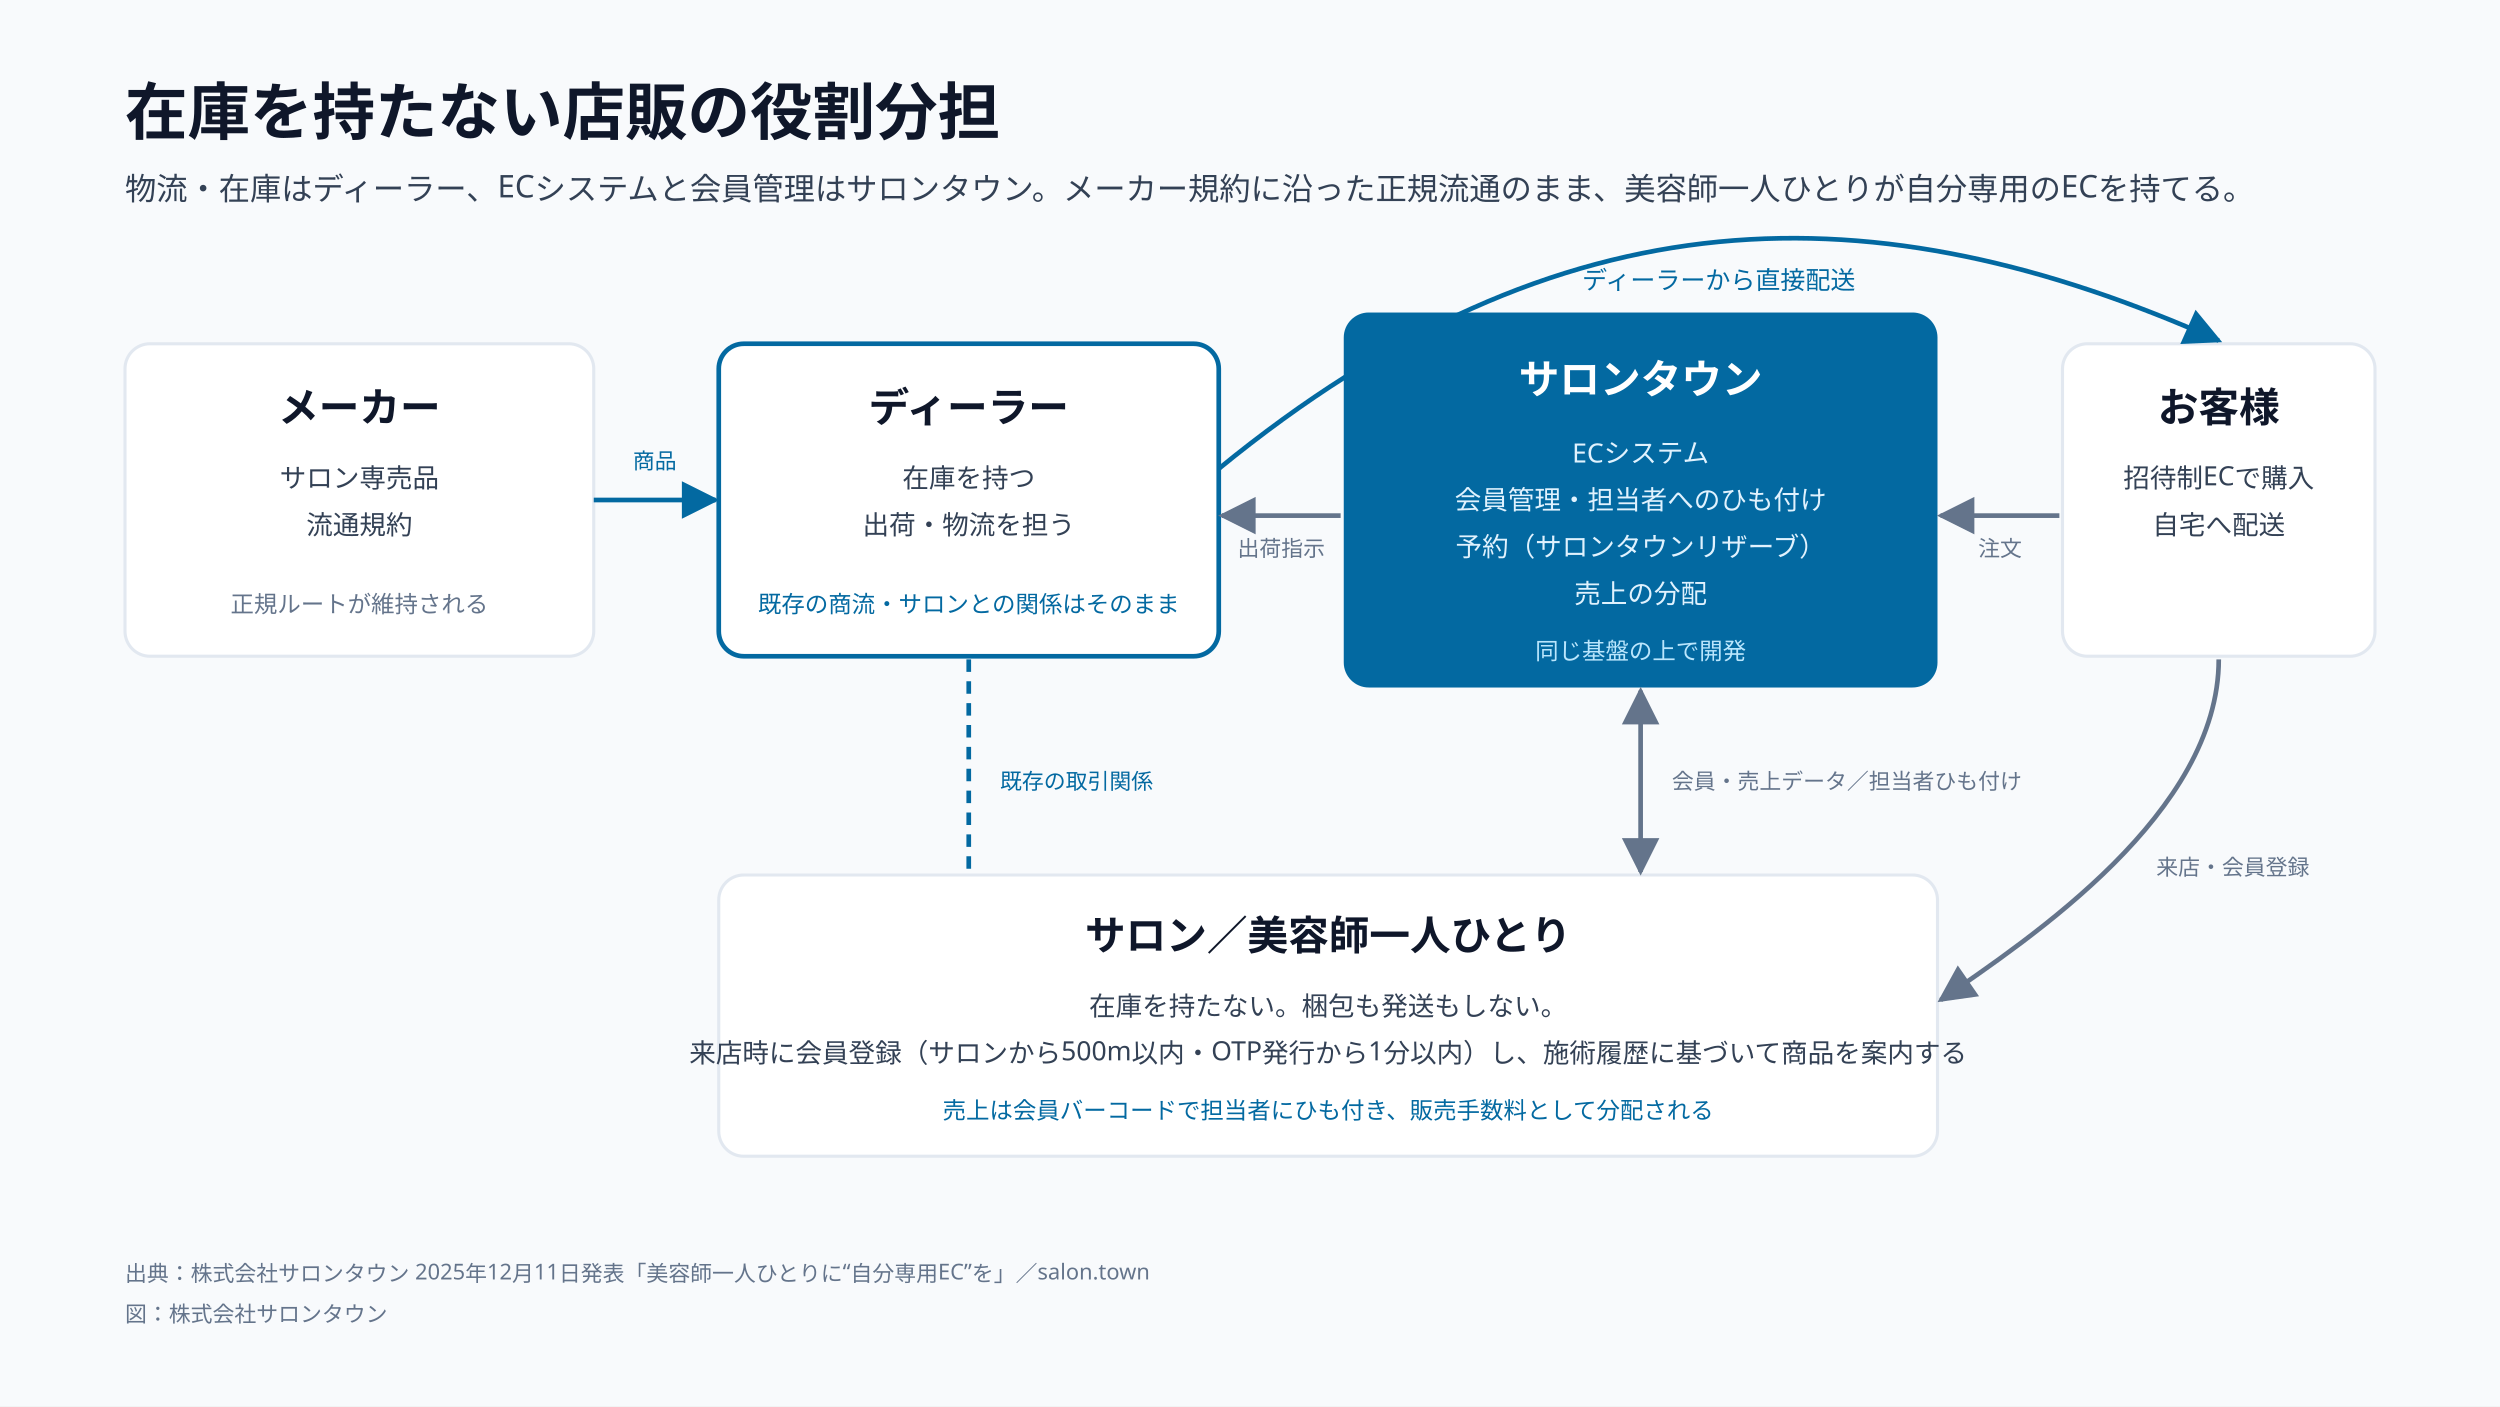
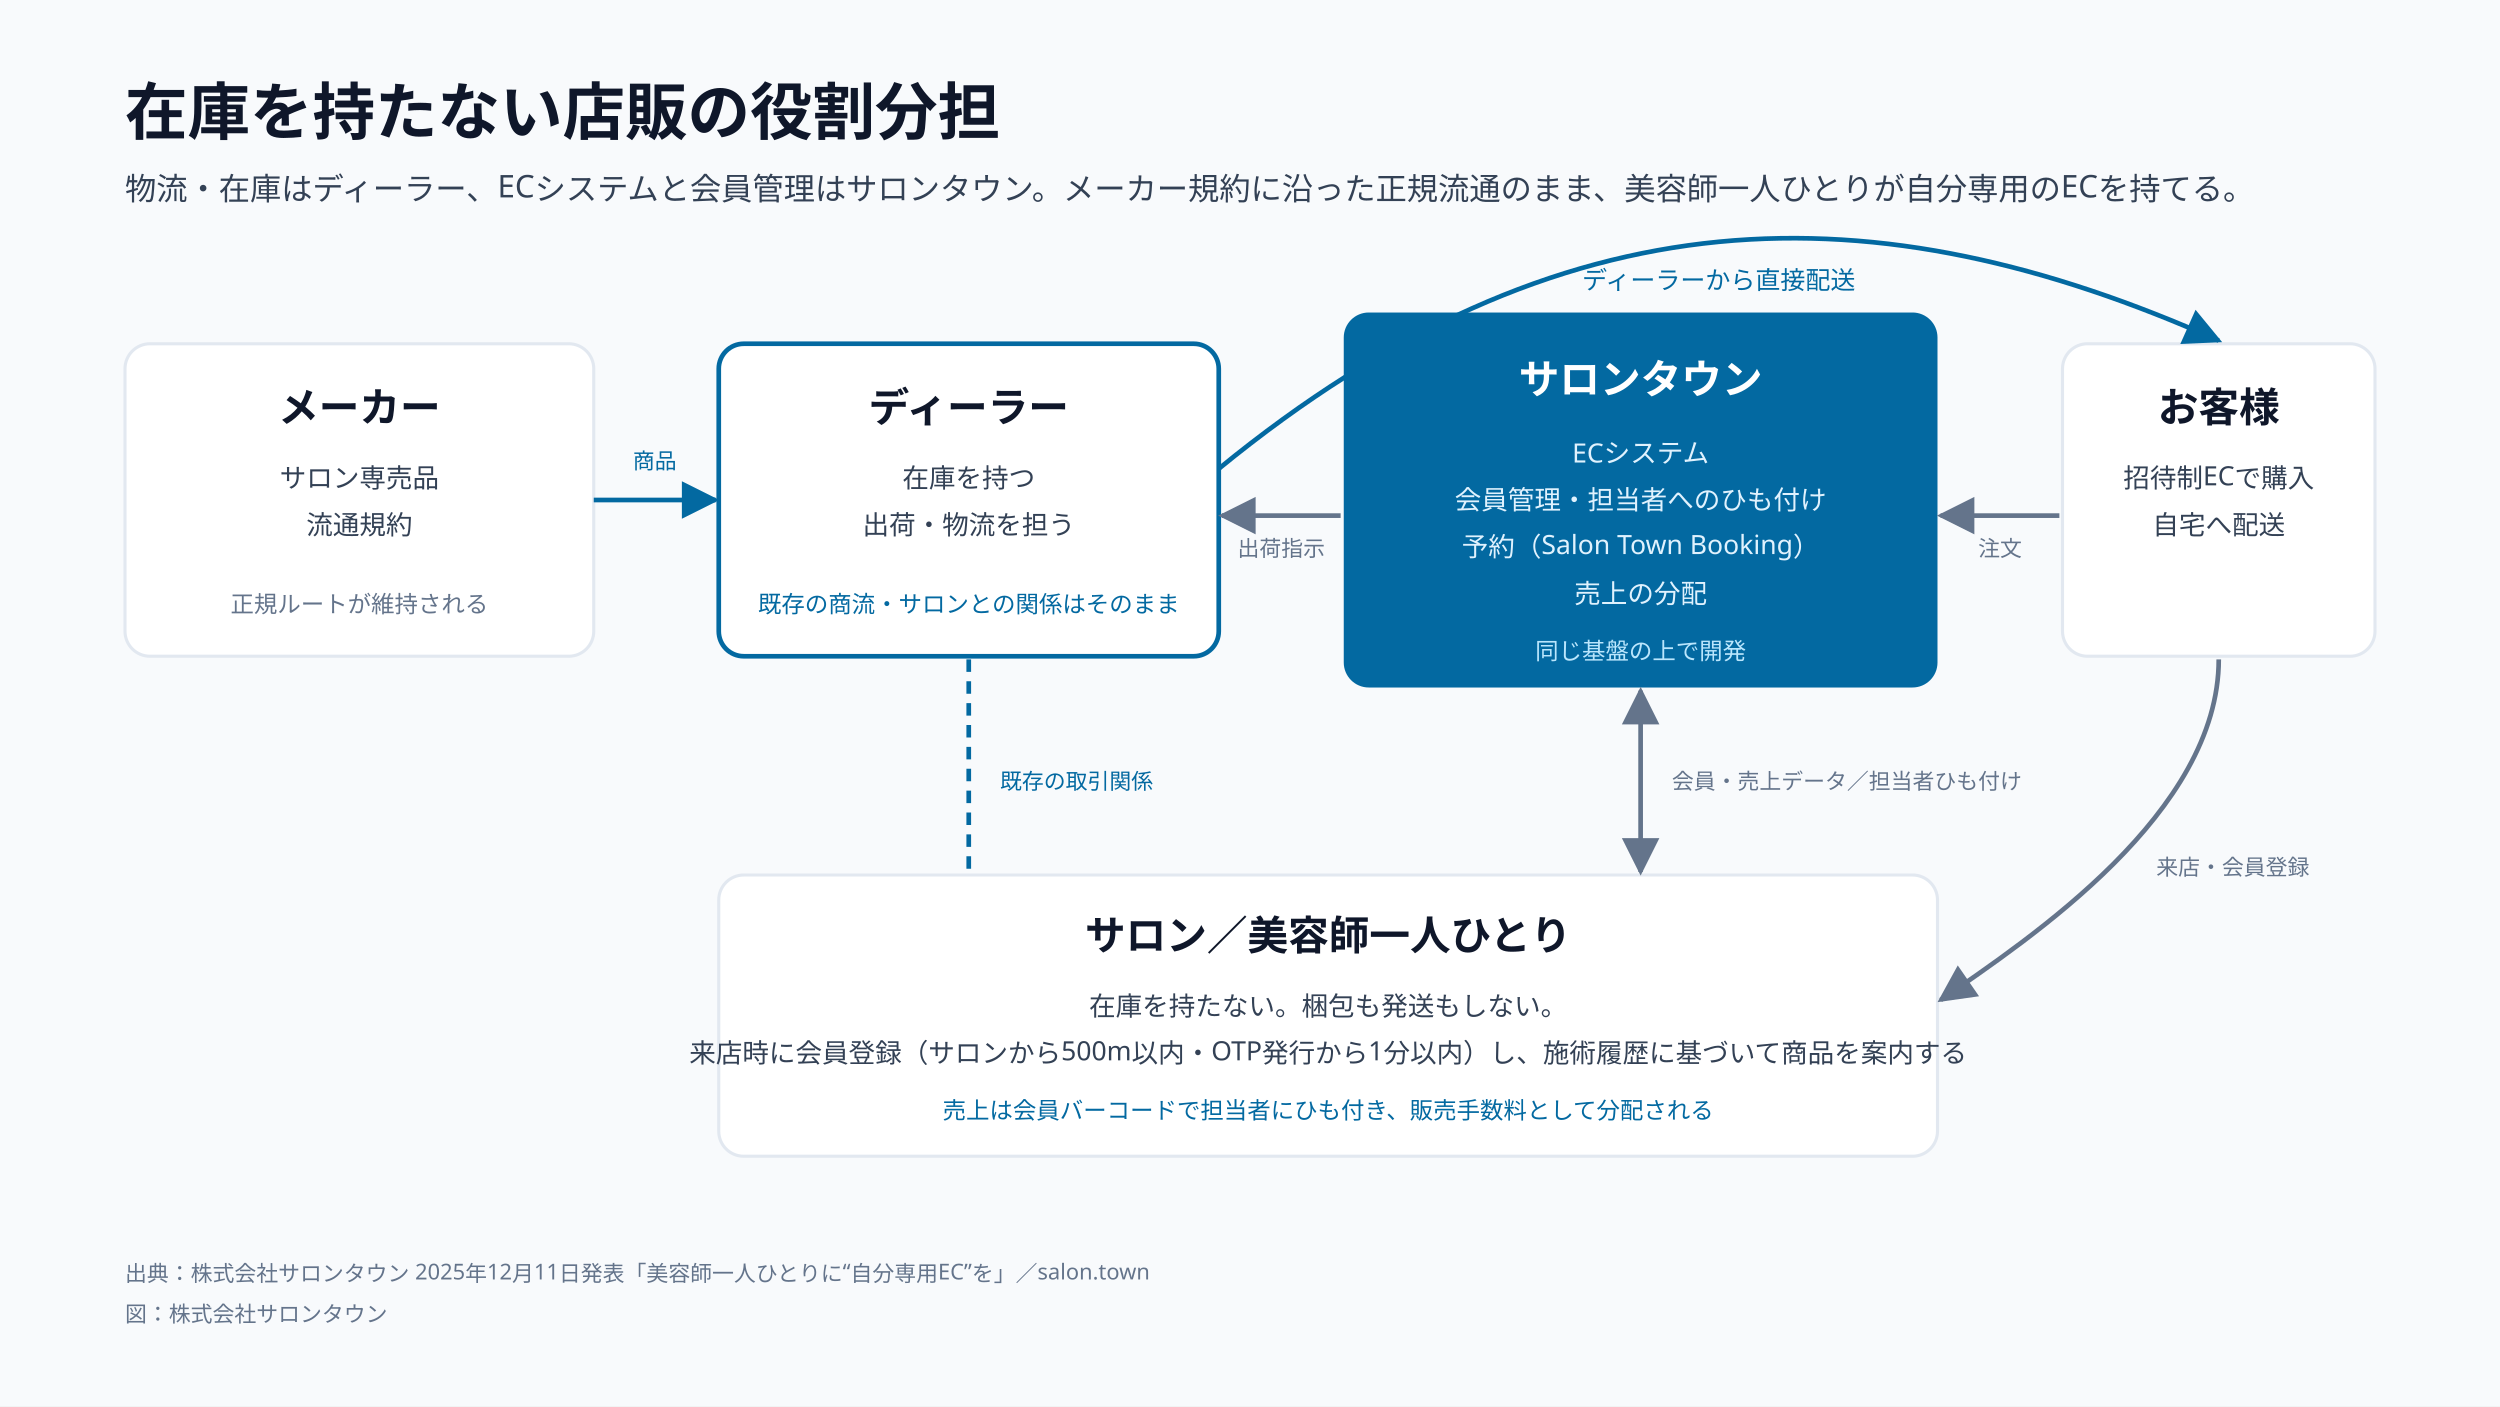
<svg xmlns="http://www.w3.org/2000/svg" width="1600" height="900" viewBox="0 0 1600 900" font-family="IPAPGothic, 'Noto Sans JP', sans-serif">
  <defs>
    <marker id="arr" viewBox="0 0 10 10" refX="9" refY="5" markerWidth="8" markerHeight="8" orient="auto-start-reverse">
      <path d="M0,0 L10,5 L0,10 z" fill="#0369A1" />
    </marker>
    <marker id="arrg" viewBox="0 0 10 10" refX="9" refY="5" markerWidth="8" markerHeight="8" orient="auto-start-reverse">
      <path d="M0,0 L10,5 L0,10 z" fill="#64748B" />
    </marker>
  </defs>
  <rect width="1600" height="900" fill="#F8FAFC" />
  <text x="80" y="86" font-size="40" font-weight="bold" fill="#0F172A">在庫を持たない店販の役割分担</text>
  <text x="80" y="128" font-size="20" fill="#334155">物流・在庫はディーラー、ECシステムと会員管理はサロンタウン。メーカー規約に沿った正規流通のまま、美容師一人ひとりが自分専用のECを持てる。</text>
  <g>
    <rect x="80" y="220" width="300" height="200" rx="16" fill="#FFFFFF" stroke="#E2E8F0" stroke-width="2" />
    <text x="230" y="270" font-size="26" font-weight="bold" fill="#0F172A" text-anchor="middle">メーカー</text>
    <text x="230" y="312" font-size="17" fill="#334155" text-anchor="middle">サロン専売品</text>
    <text x="230" y="342" font-size="17" fill="#334155" text-anchor="middle">流通規約</text>
    <text x="230" y="392" font-size="15" fill="#64748B" text-anchor="middle">正規ルートが維持される</text>
  </g>
  <g>
    <rect x="460" y="220" width="320" height="200" rx="16" fill="#FFFFFF" stroke="#0369A1" stroke-width="3" />
    <text x="620" y="270" font-size="26" font-weight="bold" fill="#0F172A" text-anchor="middle">ディーラー</text>
    <text x="620" y="312" font-size="17" fill="#334155" text-anchor="middle">在庫を持つ</text>
    <text x="620" y="342" font-size="17" fill="#334155" text-anchor="middle">出荷・物流を担う</text>
    <text x="620" y="392" font-size="15" fill="#0369A1" text-anchor="middle">既存の商流・サロンとの関係はそのまま</text>
  </g>
  <g>
    <rect x="860" y="200" width="380" height="240" rx="16" fill="#0369A1" />
    <text x="1050" y="252" font-size="26" font-weight="bold" fill="#FFFFFF" text-anchor="middle">サロンタウン</text>
    <text x="1050" y="296" font-size="17" fill="#E0F2FE" text-anchor="middle">ECシステム</text>
    <text x="1050" y="326" font-size="17" fill="#E0F2FE" text-anchor="middle">会員管理・担当者へのひも付け</text>
-     <text x="1050" y="356" font-size="17" fill="#E0F2FE" text-anchor="middle">予約（サロンタウンリザーブ）</text>
+     <text x="1050" y="356" font-size="17" fill="#E0F2FE" text-anchor="middle">予約（Salon Town Booking）</text>
    <text x="1050" y="386" font-size="17" fill="#E0F2FE" text-anchor="middle">売上の分配</text>
    <text x="1050" y="422" font-size="15" fill="#BAE6FD" text-anchor="middle">同じ基盤の上で開発</text>
  </g>
  <g>
    <rect x="1320" y="220" width="200" height="200" rx="16" fill="#FFFFFF" stroke="#E2E8F0" stroke-width="2" />
    <text x="1420" y="270" font-size="26" font-weight="bold" fill="#0F172A" text-anchor="middle">お客様</text>
    <text x="1420" y="312" font-size="17" fill="#334155" text-anchor="middle">招待制ECで購入</text>
    <text x="1420" y="342" font-size="17" fill="#334155" text-anchor="middle">自宅へ配送</text>
  </g>
  <g>
    <rect x="460" y="560" width="780" height="180" rx="16" fill="#FFFFFF" stroke="#E2E8F0" stroke-width="2" />
    <text x="850" y="608" font-size="26" font-weight="bold" fill="#0F172A" text-anchor="middle">サロン／美容師一人ひとり</text>
    <text x="850" y="650" font-size="17" fill="#334155" text-anchor="middle">在庫を持たない。梱包も発送もしない。</text>
    <text x="850" y="680" font-size="17" fill="#334155" text-anchor="middle">来店時に会員登録（サロンから500m以内・OTP発行から1分以内）し、施術履歴に基づいて商品を案内する</text>
    <text x="850" y="716" font-size="15" fill="#0369A1" text-anchor="middle">売上は会員バーコードで担当者にひも付き、販売手数料として分配される</text>
  </g>
  <line x1="380" y1="320" x2="458" y2="320" stroke="#0369A1" stroke-width="3" marker-end="url(#arr)" />
  <text x="419" y="300" font-size="14" fill="#0369A1" text-anchor="middle">商品</text>
  <path d="M780,300 C 1000,120 1200,120 1420,218" fill="none" stroke="#0369A1" stroke-width="3" marker-end="url(#arr)" />
  <text x="1100" y="185" font-size="16" fill="#0369A1" text-anchor="middle">ディーラーから直接配送</text>
  <line x1="1318" y1="330" x2="1242" y2="330" stroke="#64748B" stroke-width="3" marker-end="url(#arrg)" />
  <text x="1280" y="356" font-size="14" fill="#64748B" text-anchor="middle">注文</text>
  <line x1="858" y1="330" x2="782" y2="330" stroke="#64748B" stroke-width="3" marker-end="url(#arrg)" />
  <text x="820" y="356" font-size="14" fill="#64748B" text-anchor="middle">出荷指示</text>
  <line x1="1050" y1="442" x2="1050" y2="558" stroke="#64748B" stroke-width="3" marker-start="url(#arrg)" marker-end="url(#arrg)" />
  <text x="1070" y="505" font-size="14" fill="#64748B">会員・売上データ／担当者ひも付け</text>
  <line x1="620" y1="422" x2="620" y2="558" stroke="#0369A1" stroke-width="3" stroke-dasharray="8 6" />
  <text x="640" y="505" font-size="14" fill="#0369A1">既存の取引関係</text>
  <path d="M1420,422 C 1420,520 1300,600 1242,640" fill="none" stroke="#64748B" stroke-width="3" marker-end="url(#arrg)" />
  <text x="1380" y="560" font-size="14" fill="#64748B">来店・会員登録</text>
  <text x="80" y="820" font-size="14" fill="#64748B">出典：株式会社サロンタウン 2025年12月11日発表「美容師一人ひとりに“自分専用EC”を」／salon.town</text>
  <text x="80" y="846" font-size="14" fill="#64748B">図：株式会社サロンタウン</text>
</svg>
